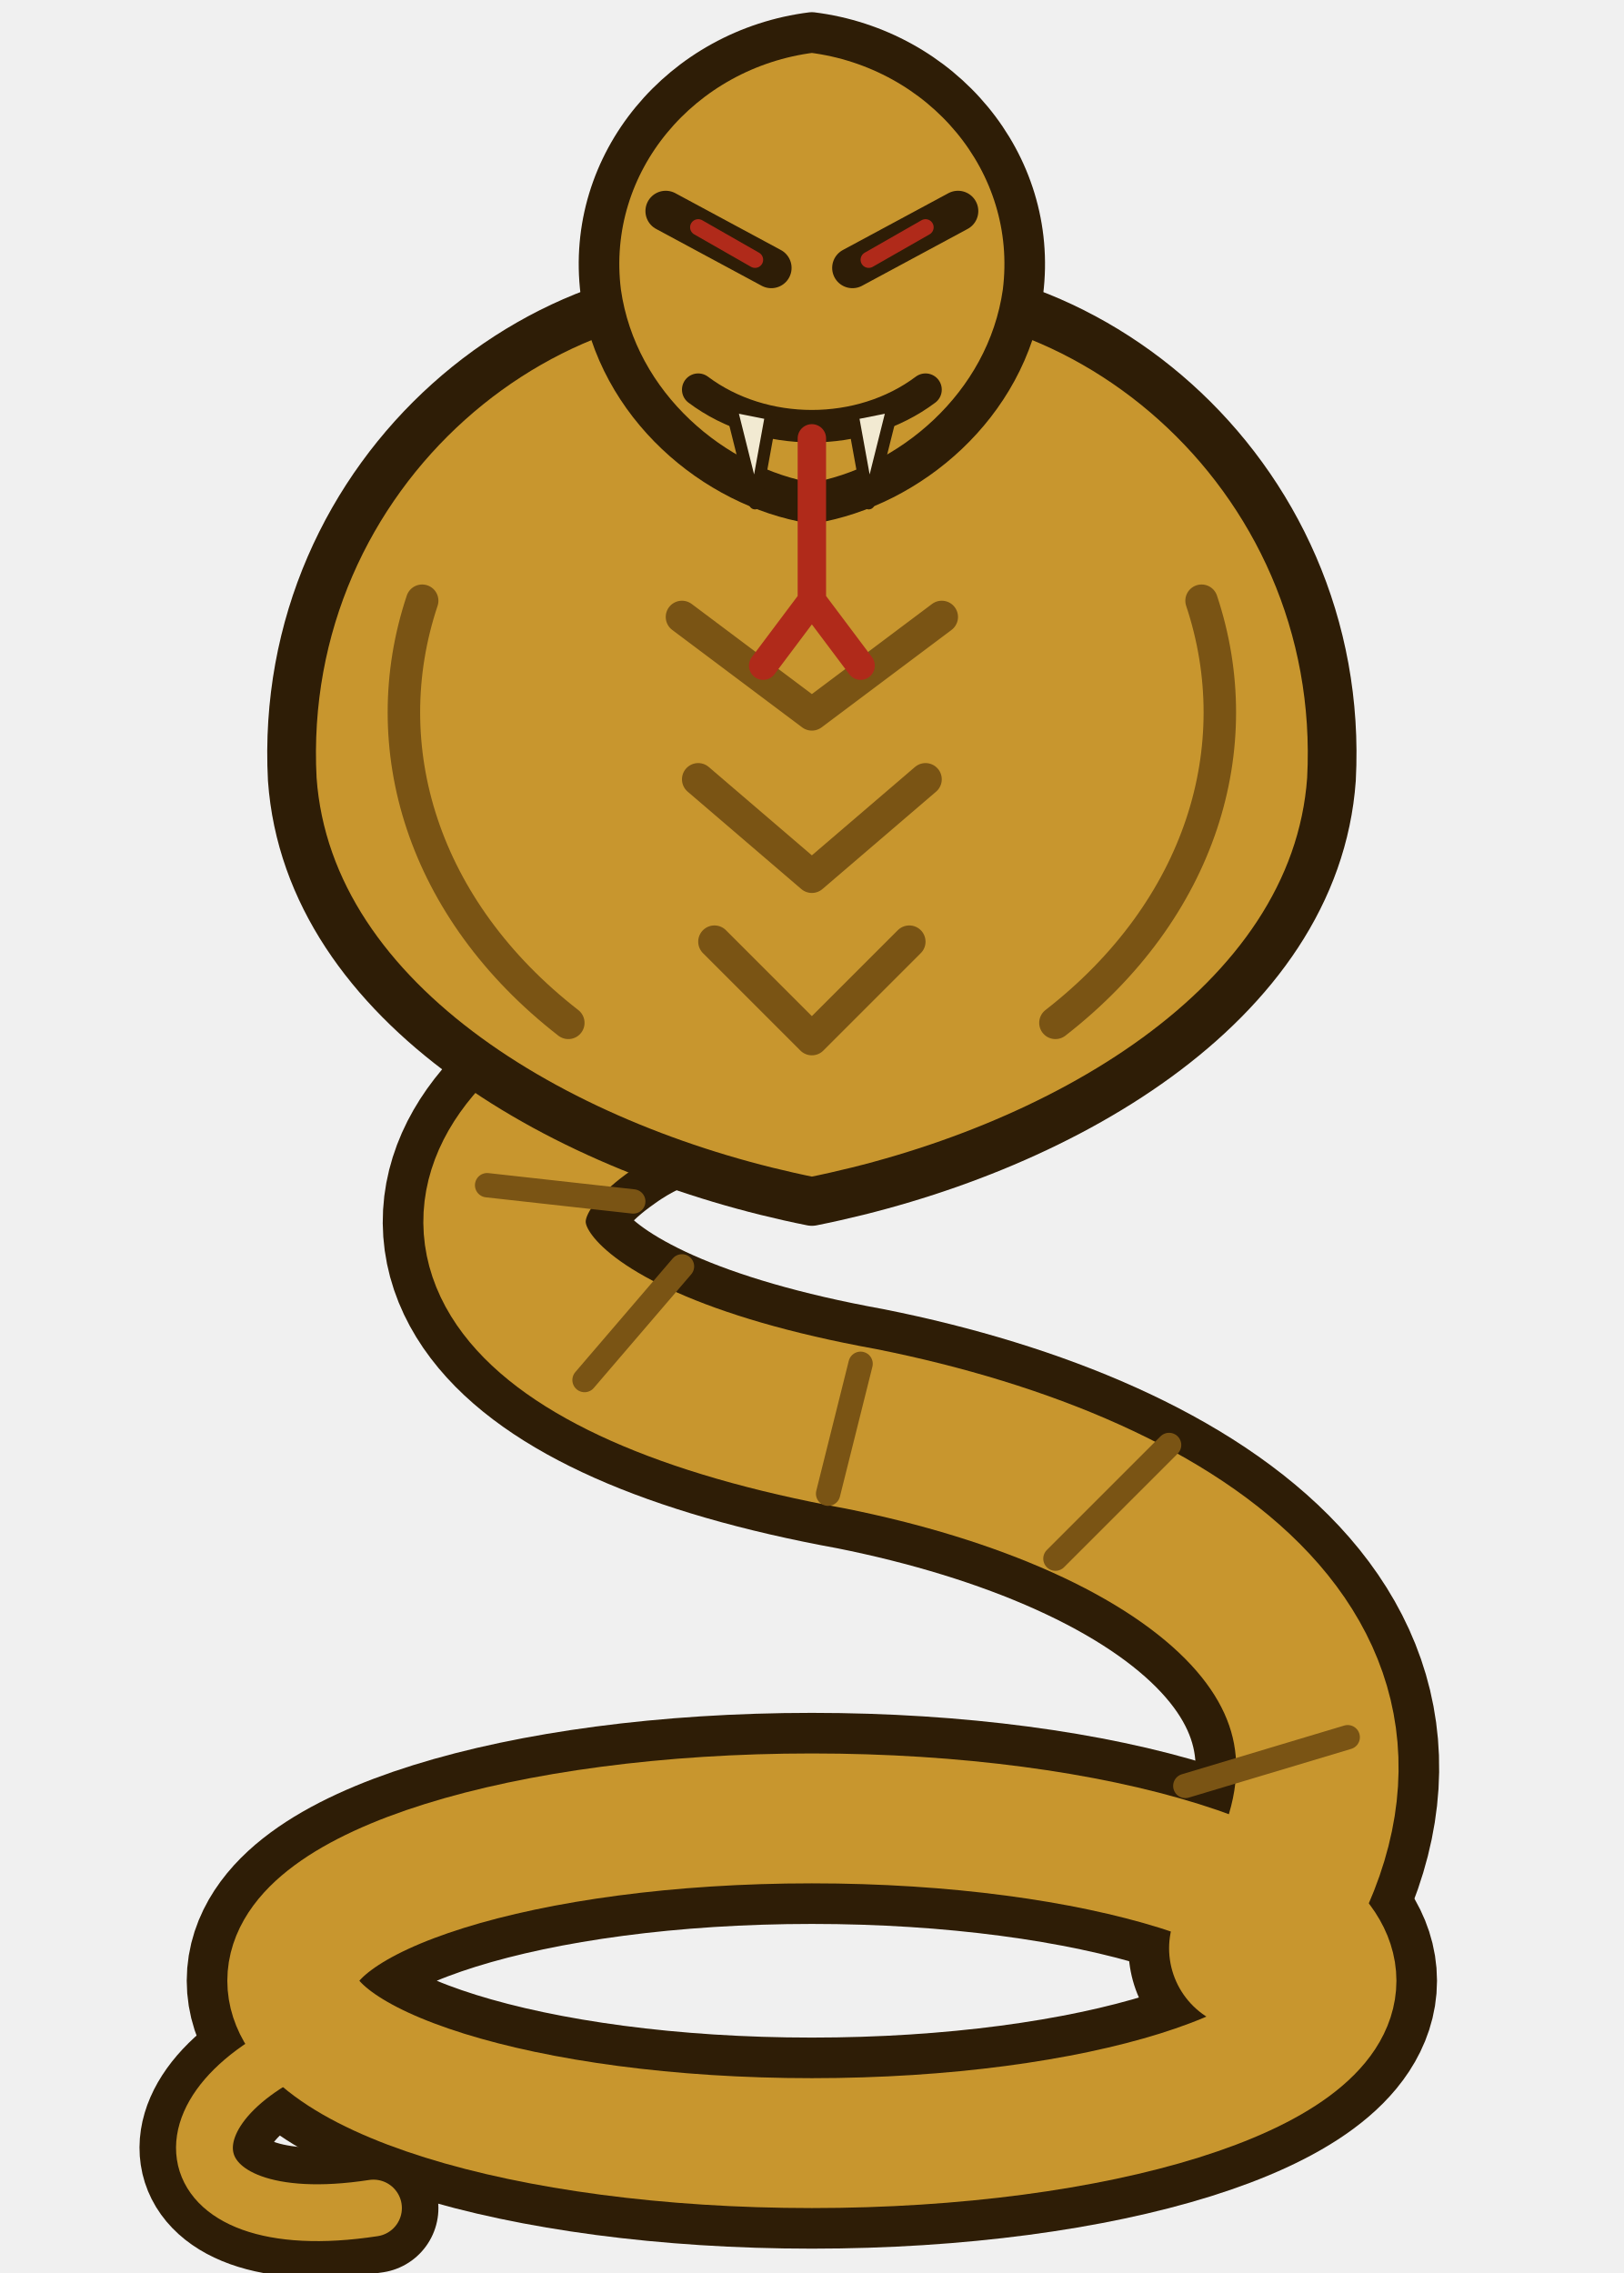
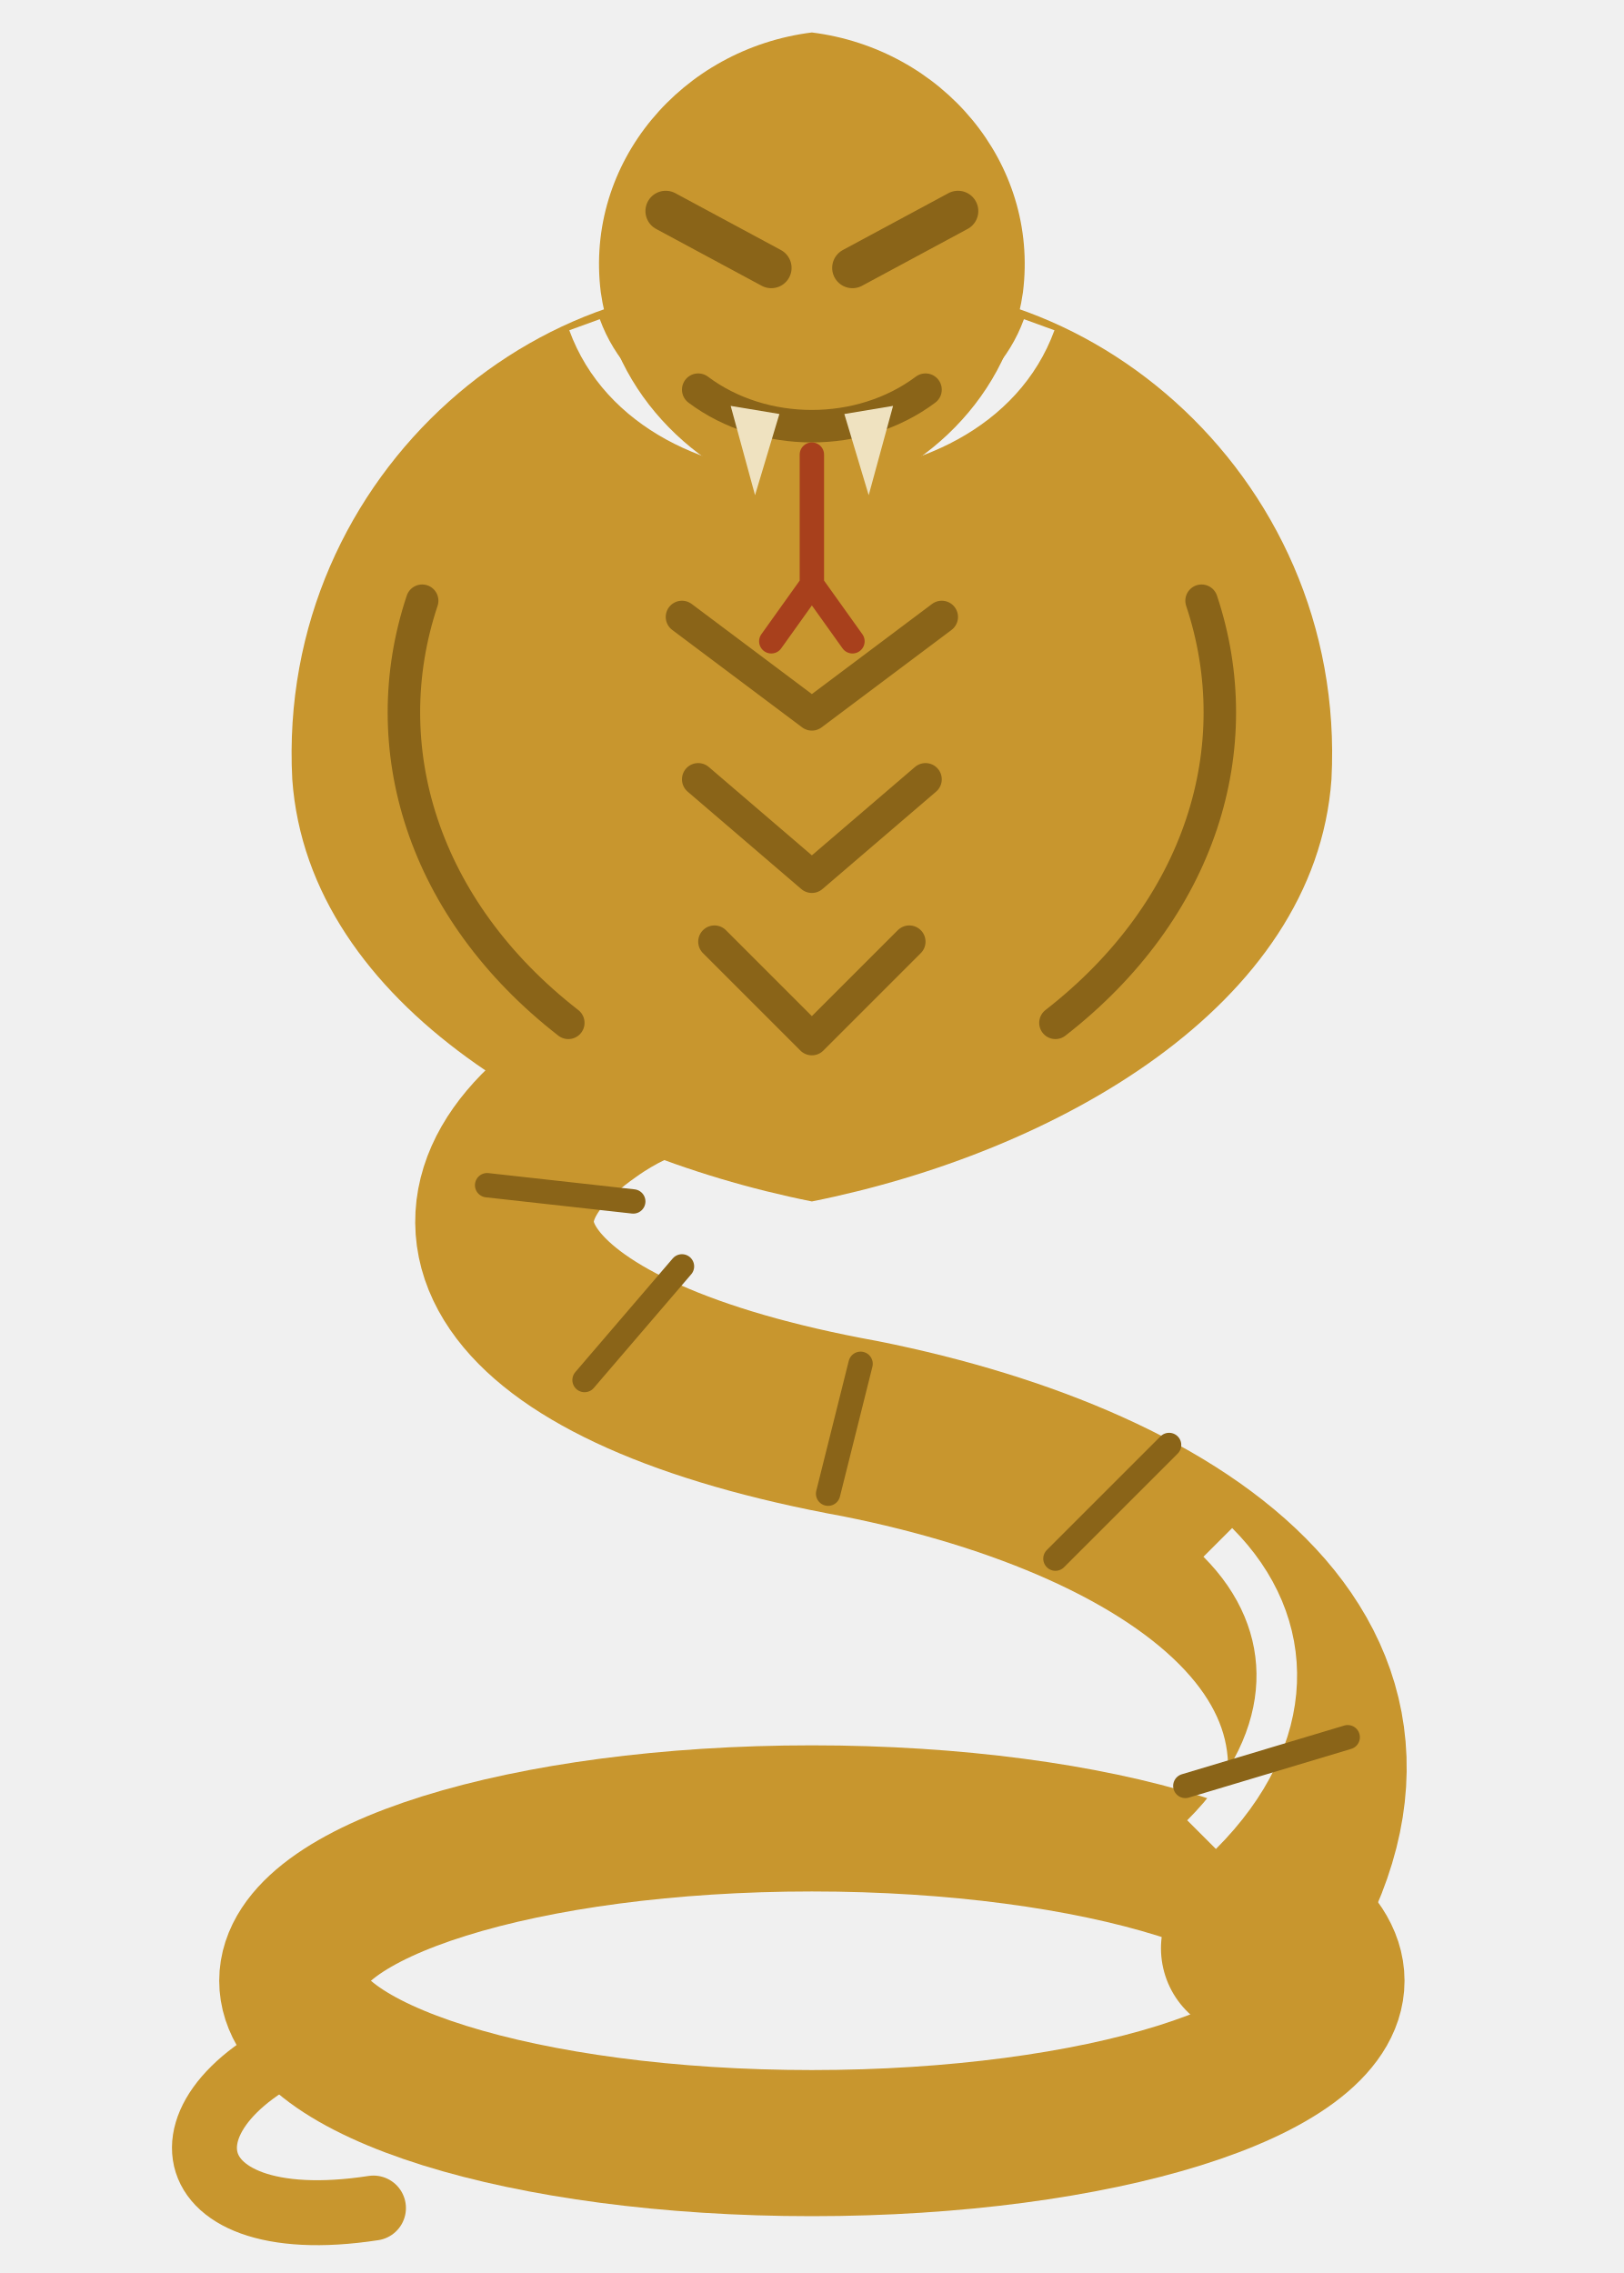
<svg xmlns="http://www.w3.org/2000/svg" viewBox="0 0 200 280" width="200" height="280">
-   <g fill="none" stroke-linecap="round" stroke-linejoin="round">
-     <ellipse cx="100" cy="244" rx="64" ry="20" stroke="#2e1d06" stroke-width="26" />
-     <path d="M42,250 C18,258 20,276 46,272" stroke="#2e1d06" stroke-width="16" />
-     <path d="M154,240 C178,206 146,184 106,176 C62,168 52,150 72,136 C86,126 98,132 100,130" stroke="#2e1d06" stroke-width="30" />
-     <ellipse cx="100" cy="244" rx="64" ry="20" stroke="#c8962e" stroke-width="16" />
-     <path d="M42,250 C18,258 20,276 46,272" stroke="#c8962e" stroke-width="7" />
-     <path d="M154,240 C178,206 146,184 106,176 C62,168 52,150 72,136 C86,126 98,132 100,130" stroke="#c8962e" stroke-width="20" />
-     <path d="M146,220 L166,214 M130,192 L144,178 M102,184 L106,168 M72,170 L84,156 M60,146 L78,148" stroke="#7a5414" stroke-width="3" />
+   <defs>
+     <mask id="cut" maskUnits="userSpaceOnUse" x="0" y="0" width="200" height="280">
+       <rect width="200" height="280" fill="white" />
+       <path d="M148,226 C160,214 160,200 150,190" fill="none" stroke="black" stroke-width="5" />
+       <path d="M72,40 C80,62 120,62 128,40" fill="none" stroke="black" stroke-width="4" />
+     </mask>
+   </defs>
+   <g mask="url(#cut)">
+     <g fill="none" stroke="#c8962e" stroke-linecap="round" stroke-linejoin="round">
+       <ellipse cx="100" cy="244" rx="64" ry="20" stroke-width="18" />
+       <path d="M42,250 C18,258 20,276 46,272" stroke-width="8" />
+       <path d="M154,240 C178,206 146,184 106,176 C62,168 52,150 72,136 C86,126 98,132 100,130" stroke-width="22" />
+     </g>
+     <path d="M100,36 C132,30 166,58 164,96 C162,124 130,142 100,148 C70,142 38,124 36,96 C34,58 68,30 100,36 Z" fill="#c8962e" />
  </g>
-   <path d="M100,36 C132,30 166,58 164,96 C162,124 130,142 100,148 C70,142 38,124 36,96 C34,58 68,30 100,36 Z" fill="#c8962e" stroke="#2e1d06" stroke-width="6" stroke-linejoin="round" />
-   <g fill="none" stroke="#7a5414" stroke-width="4" stroke-linecap="round" stroke-linejoin="round">
-     <path d="M84,76 L100,88 L116,76" />
-     <path d="M86,96 L100,108 L114,96" />
-     <path d="M88,116 L100,128 L112,116" />
-     <path d="M52,74 C46,92 52,112 70,126" />
-     <path d="M148,74 C154,92 148,112 130,126" />
+   <path d="M100,4 C116,6 128,20 126,36 C124,50 112,60 100,62 C88,60 76,50 74,36 C72,20 84,6 100,4 Z" fill="#c8962e" />
+   <g fill="none" stroke="#8a6418" stroke-linecap="round" stroke-linejoin="round">
+     <path d="M146,220 L166,214 M130,192 L144,178 M102,184 L106,168 M72,170 L84,156 M60,146 L78,148" stroke-width="3" />
+     <path d="M84,76 L100,88 L116,76 M86,96 L100,108 L114,96 M88,116 L100,128 L112,116" stroke-width="4" />
+     <path d="M52,74 C46,92 52,112 70,126 M148,74 C154,92 148,112 130,126" stroke-width="4" />
+     <path d="M82,26 L95,33 M118,26 L105,33" stroke-width="5" />
+     <path d="M86,48 C94,54 106,54 114,48" stroke-width="4" />
  </g>
-   <path d="M100,4 C116,6 128,20 126,36 C124,50 112,60 100,62 C88,60 76,50 74,36 C72,20 84,6 100,4 Z" fill="#c8962e" stroke="#2e1d06" stroke-width="5" stroke-linejoin="round" />
-   <path d="M82,26 L95,33 M118,26 L105,33" stroke="#2e1d06" stroke-width="5" stroke-linecap="round" />
-   <path d="M86,28 L93,32 M114,28 L107,32" stroke="#b02a1a" stroke-width="2" stroke-linecap="round" />
-   <path d="M86,48 C94,54 106,54 114,48" fill="none" stroke="#2e1d06" stroke-width="4" stroke-linecap="round" />
-   <path d="M90,50 L93,62 L95,51 Z M110,50 L107,62 L105,51 Z" fill="#f2ead2" stroke="#2e1d06" stroke-width="1.5" stroke-linejoin="round" />
-   <path d="M100,54 L100,74 M100,74 L94,82 M100,74 L106,82" fill="none" stroke="#b02a1a" stroke-width="3.5" stroke-linecap="round" />
+   <path d="M90,50 L93,61 L96,51 Z M110,50 L107,61 L104,51 Z" fill="#efe2c0" />
+   <path d="M100,56 L100,72 M100,72 L95,79 M100,72 L105,79" fill="none" stroke="#a8401c" stroke-width="3" stroke-linecap="round" />
</svg>
